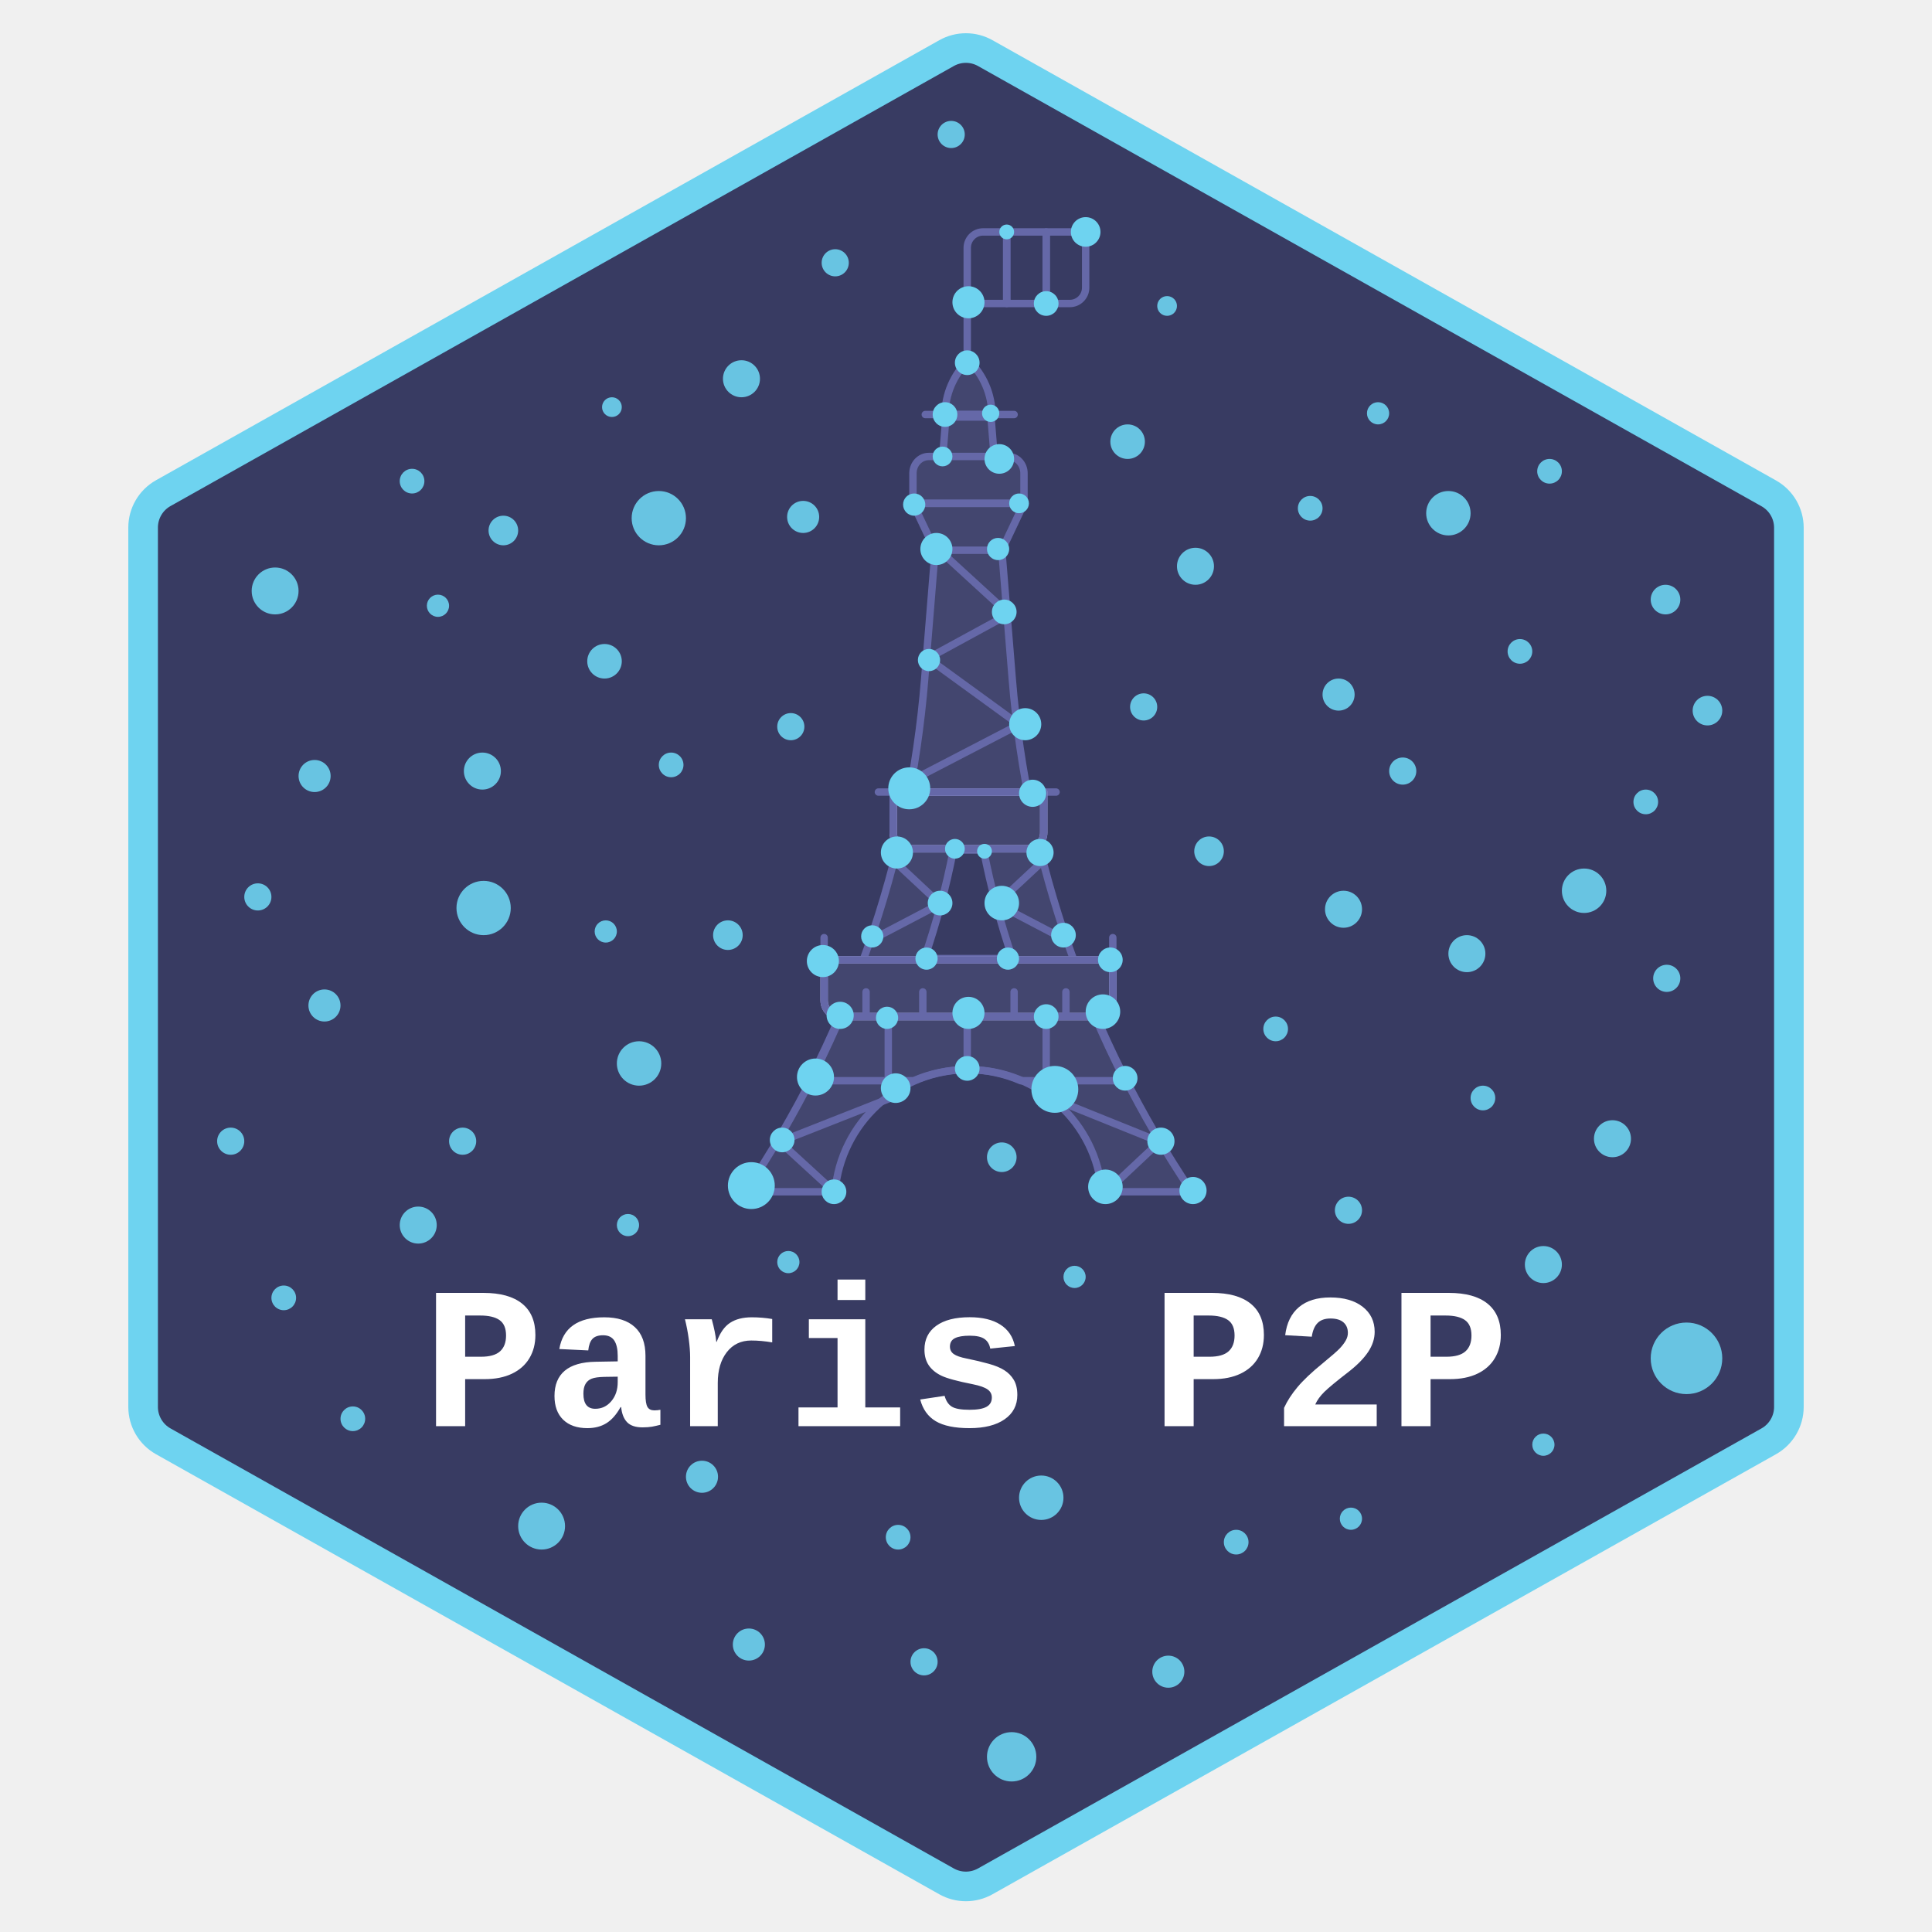
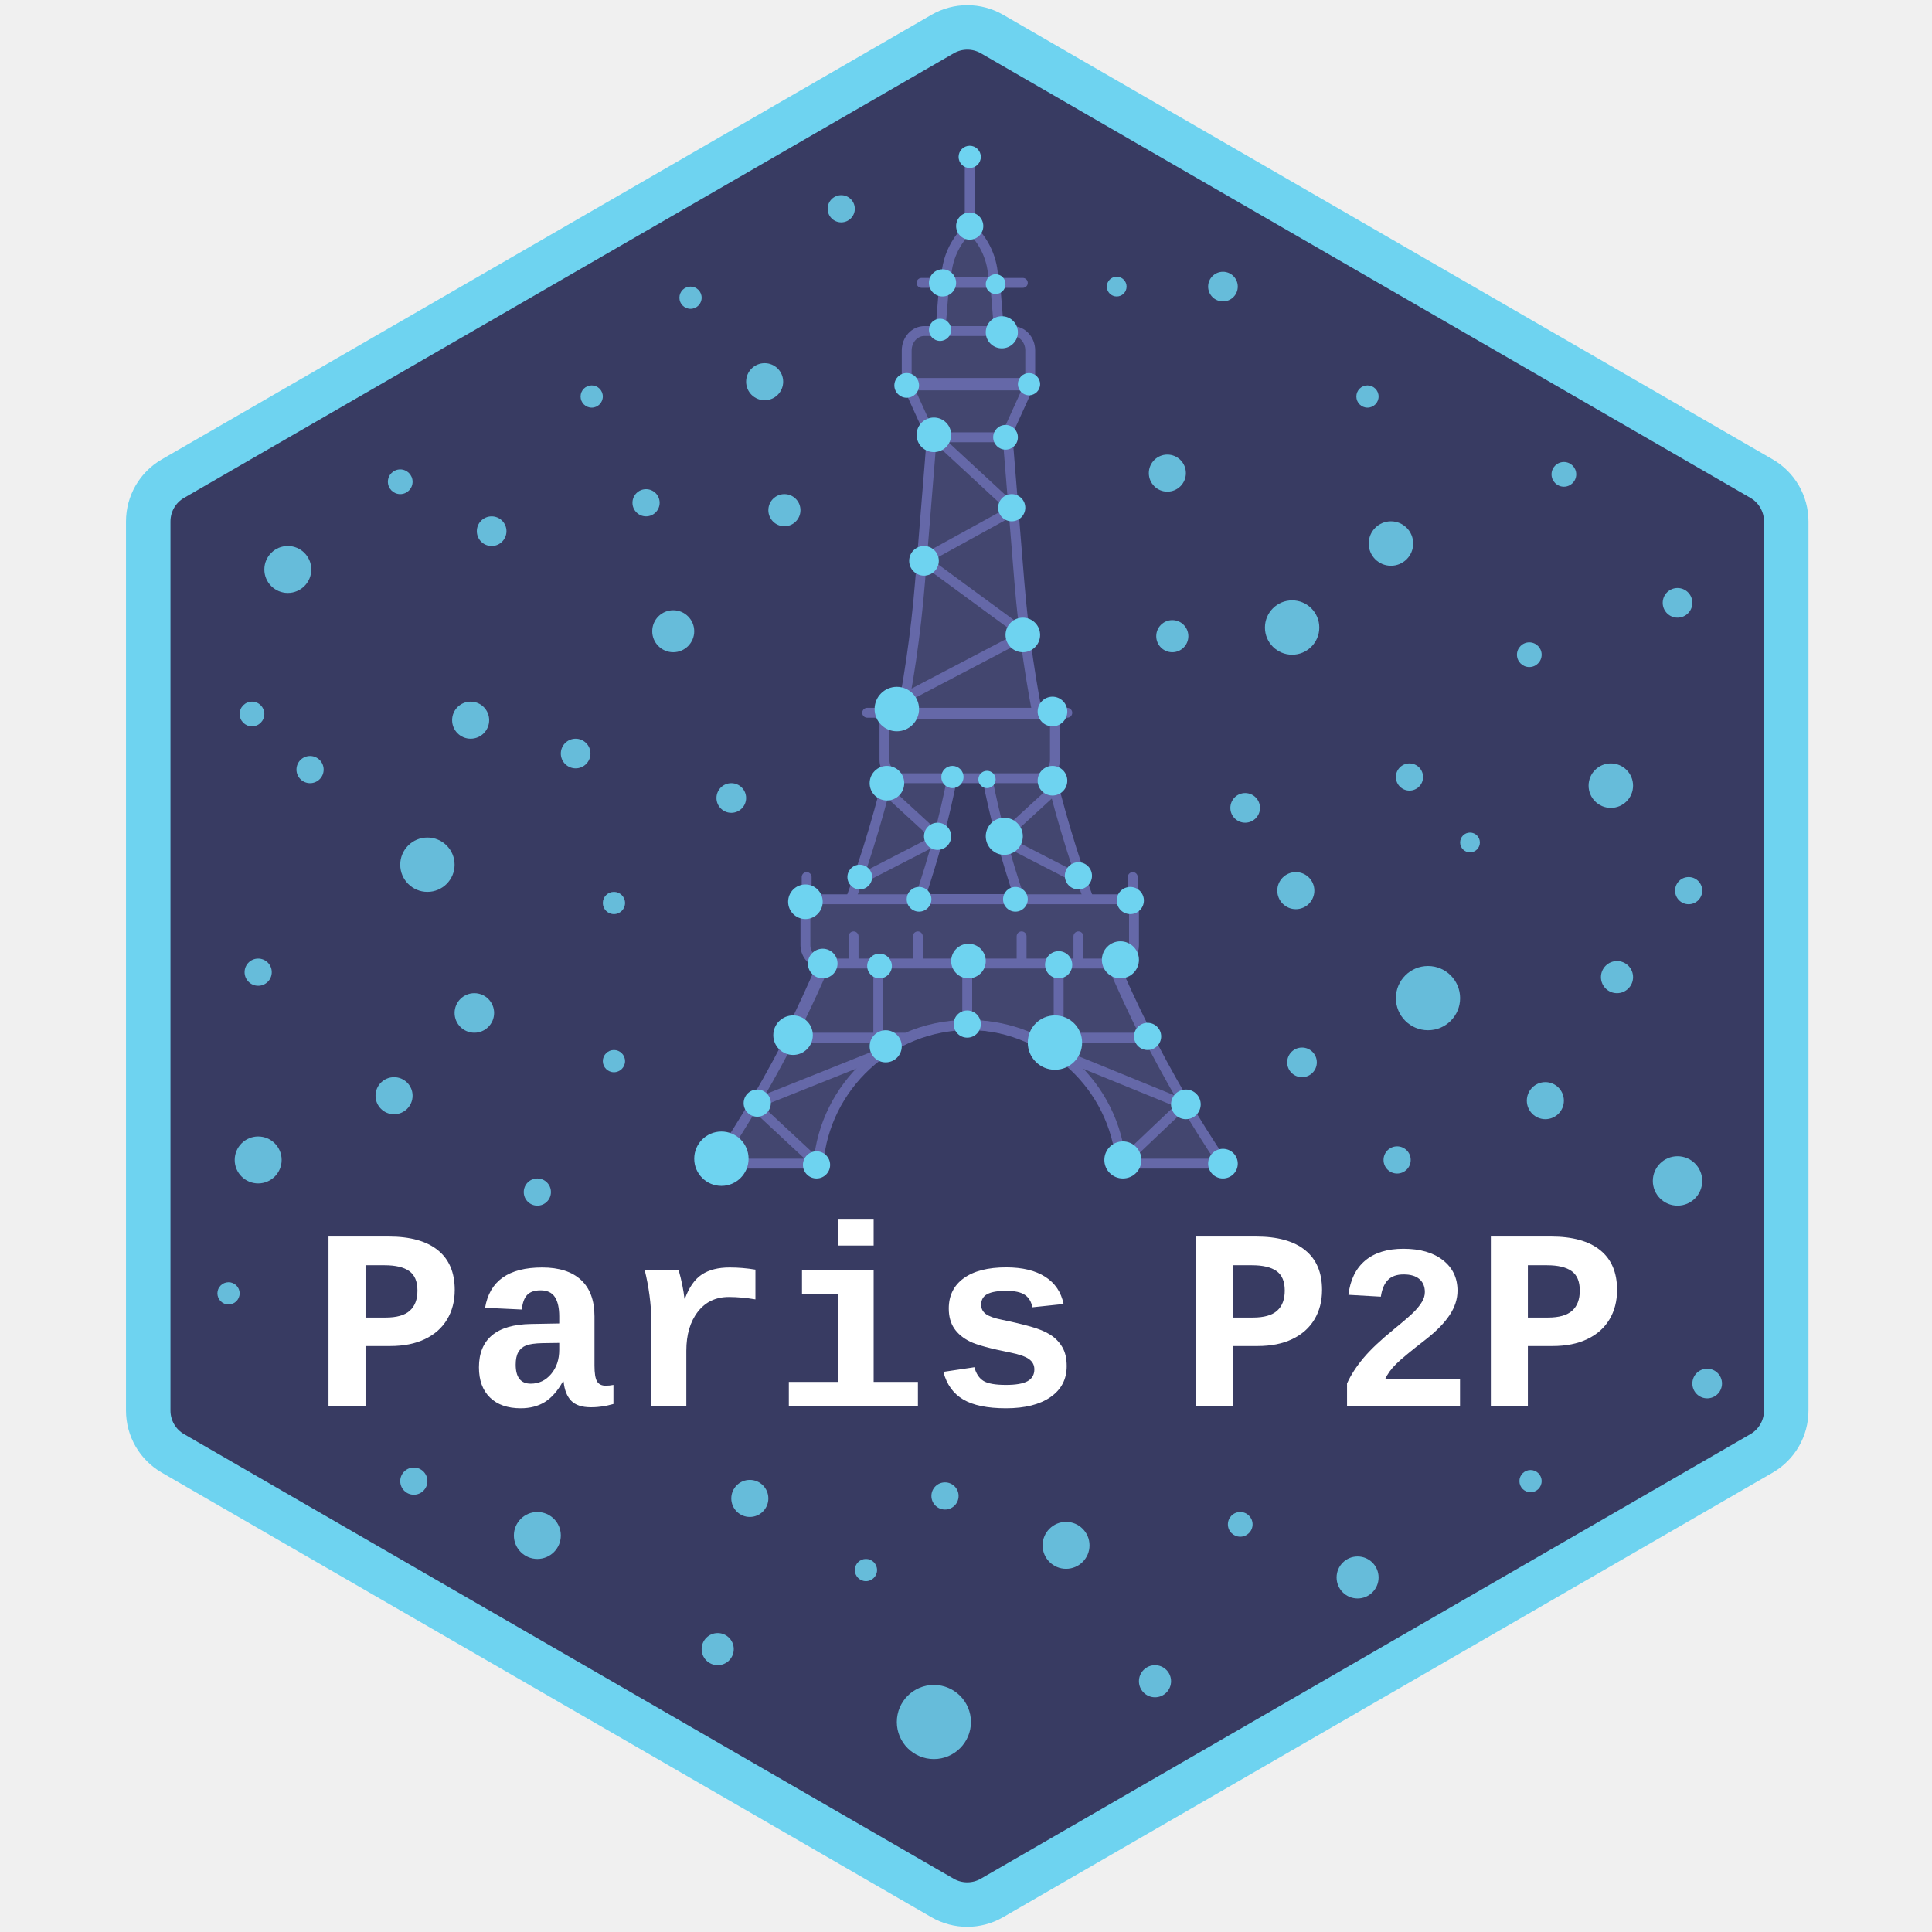
- <svg xmlns="http://www.w3.org/2000/svg" width="783" height="783" version="1.1" viewBox="0 0 783 783">
-   <g id="Page-1" fill="none" fill-rule="evenodd" stroke="none" stroke-width="1">
-     <g id="logo-4-turquoise" transform="translate(64, 25)">
-       <path id="Shape-Copy" fill="#383B62" fill-rule="nonzero" stroke="#6ED3F0" stroke-linejoin="round" stroke-width="12" d="M661,188.89 L661,545.186 C661,550.97 657.878,556.304 652.835,559.136 L335.296,737.481 C330.43,740.214 324.49,740.214 319.624,737.48 L2.163,559.136 C-2.879,556.303 -6,550.97 -6,545.187 L-6,188.813 C-6,183.03 -2.879,177.697 2.163,174.864 L319.623,-3.479 C324.49,-6.214 330.431,-6.213 335.297,-3.479 L652.838,174.941 C657.879,177.774 661,183.107 661,188.89 Z" />
-       <text id="Paris-P2P" fill="#FFF" font-family="CourierNewPS-BoldMT, Courier New" font-size="82" font-weight="bold">
-         <tspan x="107.264" y="553">Paris P</tspan>
-         <tspan x="451.72" y="553" font-size="78">2</tspan>
-         <tspan x="498.528" y="553">P</tspan>
+ <svg xmlns="http://www.w3.org/2000/svg" width="782px" height="782px" viewBox="0 0 782 782" version="1.1">
+   <g id="Page-1" stroke="none" stroke-width="1" fill="none" fill-rule="evenodd">
+     <g id="paris_p2p-new-good" transform="translate(60, 8)">
+       <path d="M321.535,5.779 L9.997,185.726 C3.811,189.299 -2.57438742e-14,195.9 0,203.044 L0,562.956 C8.7483378e-16,570.1 3.81,576.701 9.996,580.274 L321.496,760.221 C327.686,763.797 335.314,763.797 341.504,760.221 L653.004,580.274 C659.19,576.701 663,570.1 663,562.956 L663,203.043 C663,195.9 659.19,189.299 653.005,185.726 L341.543,5.78 C335.353,2.203 327.725,2.203 321.535,5.779 Z" id="hexagon" stroke="#6ED3F0" stroke-width="18" fill="#383B62" stroke-linejoin="round" />
+       <text id="Paris-P2P" font-family="CourierNewPS-BoldMT, Courier New" font-size="104" font-weight="bold" fill="#FFFFFF">
+         <tspan x="66.057" y="561">Paris</tspan>
+         <tspan x="378.107" y="561" font-size="65"> </tspan>
+         <tspan x="417.114" y="561">P</tspan>
+         <tspan x="479.524" y="561" font-size="95">2</tspan>
+         <tspan x="536.533" y="561">P</tspan>
      </text>
-       <g id="01--eiffel-tower" transform="translate(238, 69)">
-         <path id="fill-55" fill="#43466F" d="M81,75 L81,74.211 C81,65.879 84.413,57.888 90.5,52 C96.58,57.888 100,65.879 100,74.211 L100,75 L81,75 Z" />
-         <polygon id="fill-49" stroke="#4D4F7D" stroke-linecap="round" stroke-linejoin="round" stroke-width="3" points="68 110 77 129 104 129 113 110" />
-         <path id="Fill-9" fill="#43466F" d="M72.594,294.5 C77.539,279.753 81.482,264.723 84.378,249.5 L96.615,249.5 C99.511,264.723 103.454,279.753 108.4,294.5 L72.594,294.5 Z M108.244,181.171 L99.544,74 L81.45,74 L72.756,181.171 C66.724,255.491 41.682,327.035 0,389 L36.426,389 C38.734,361.286 62.038,339.5 90.5,339.5 C118.956,339.5 142.26,361.286 144.567,389 L181,389 C139.312,327.035 114.269,255.491 108.244,181.171 L108.244,181.171 Z" />
-         <path id="Stroke-31" stroke="#6568A8" stroke-linecap="round" stroke-linejoin="round" stroke-width="3" d="M72.594,294.5 C77.539,280.081 81.482,265.385 84.378,250.5 L96.615,250.5 C99.511,265.385 103.454,280.081 108.4,294.5 L72.594,294.5 Z M108.244,181.171 L99.544,74 L81.45,74 L72.756,181.171 C66.724,255.491 41.682,327.035 0,389 L36.426,389 C38.734,361.286 62.038,339.5 90.5,339.5 C118.956,339.5 142.26,361.286 144.567,389 L181,389 C139.312,327.035 114.269,255.491 108.244,181.171 Z" />
-         <path id="Stroke-35" stroke="#6568A8" stroke-linecap="round" stroke-linejoin="round" stroke-width="3" d="M154,344 C149.475,335.135 145.253,326.135 141.349,317 L38.651,317 C34.747,326.135 30.525,335.135 26,344 L68.285,344 C74.937,341.107 82.275,339.5 90,339.5 C97.725,339.5 105.069,341.107 111.715,344 L154,344 Z" />
-         <polygon id="fill-49" fill="#43466F" points="68 110 77 129 104 129 113 110" />
-         <path id="Stroke-37" stroke="#6568A8" stroke-linecap="round" stroke-linejoin="round" stroke-width="3" d="M54,227 L126,227" />
-         <path id="fill-41" fill="#43466F" stroke="#B3B7ED" stroke-linecap="round" stroke-linejoin="round" stroke-width="3" d="M114.646,250 L66.354,250 C62.847,250 60,247.056 60,243.429 L60,227 L121,227 L121,243.429 C121,247.056 118.153,250 114.646,250 Z" />
-         <path id="Stroke-41" stroke="#6568A8" stroke-linecap="round" stroke-linejoin="round" stroke-width="3" d="M114.646,250 L66.354,250 C62.847,250 60,247.056 60,243.429 L60,227 L121,227 L121,243.429 C121,247.056 118.153,250 114.646,250 Z" />
-         <path id="fill-45" fill="#43466F" d="M113,111 L68,111 L68,98.786 C68,95.04 70.88,92 74.429,92 L106.571,92 C110.12,92 113,95.04 113,98.786 L113,111 Z" />
-         <path id="Stroke-45" stroke="#6568A8" stroke-linecap="round" stroke-linejoin="round" stroke-width="3" d="M113,110 L68,110 L68,97.786 C68,94.04 70.88,91 74.429,91 L106.571,91 C110.12,91 113,94.04 113,97.786 L113,110 Z" />
-         <polygon id="Stroke-49" stroke="#6568A8" stroke-linecap="round" stroke-linejoin="round" stroke-width="3" points="68 110 77 129 104 129 113 110" />
-         <path id="Stroke-51" stroke="#6568A8" stroke-linecap="round" stroke-linejoin="round" stroke-width="3" d="M73,74 L109,74" />
-         <path id="Stroke-55" stroke="#6568A8" stroke-linecap="round" stroke-linejoin="round" stroke-width="3" d="M81,75 L81,74.211 C81,65.879 84.413,57.888 90.5,52 C96.58,57.888 100,65.879 100,74.211 L100,75 L81,75 Z" />
-         <path id="Stroke-57" stroke="#6568A8" stroke-linecap="round" stroke-linejoin="round" stroke-width="3" d="M90,52 L90,29" />
-         <path id="Stroke-59" stroke="#6568A8" stroke-linecap="round" stroke-linejoin="round" stroke-width="3" d="M32,295 L32,286" />
-         <path id="Stroke-61" stroke="#6568A8" stroke-linecap="round" stroke-linejoin="round" stroke-width="3" d="M149,295 L149,286" />
-         <path id="fill-65" fill="#43466F" stroke="#B3B7ED" stroke-linecap="round" stroke-linejoin="round" stroke-width="3" d="M149,295 L32,295 L32,311.429 C32,315.056 34.88,318 38.429,318 L142.571,318 C146.12,318 149,315.056 149,311.429 L149,295 Z" />
-         <path id="Stroke-65" stroke="#6568A8" stroke-linecap="round" stroke-linejoin="round" stroke-width="3" d="M149,295 L32,295 L32,311.429 C32,315.056 34.88,318 38.429,318 L142.571,318 C146.12,318 149,315.056 149,311.429 L149,295 Z" />
-         <path id="Stroke-67" stroke="#6568A8" stroke-linecap="round" stroke-linejoin="round" stroke-width="3" d="M49,317 L49,308" />
-         <path id="Stroke-69" stroke="#6568A8" stroke-linecap="round" stroke-linejoin="round" stroke-width="3" d="M72,317 L72,308" />
-         <path id="Stroke-71" stroke="#6568A8" stroke-linecap="round" stroke-linejoin="round" stroke-width="3" d="M109,317 L109,308" />
-         <path id="Stroke-73" stroke="#6568A8" stroke-linecap="round" stroke-linejoin="round" stroke-width="3" d="M130,317 L130,308" />
-         <polyline id="Stroke-75" stroke="#6568A8" stroke-linecap="round" stroke-linejoin="round" stroke-width="3" points="77.558 128 106.907 154.878 74.023 172.801 111 199.686 68 222" />
-         <path id="Stroke-77" stroke="#6568A8" stroke-linecap="round" stroke-linejoin="round" stroke-width="3" d="M90,317 L90,340" />
-         <path id="Stroke-79" stroke="#6568A8" stroke-linecap="round" stroke-linejoin="round" stroke-width="3" d="M58,317 L58,344" />
-         <path id="Stroke-81" stroke="#6568A8" stroke-linecap="round" stroke-linejoin="round" stroke-width="3" d="M122,317 L122,344" />
-         <polyline id="Stroke-83" stroke="#6568A8" stroke-linecap="round" stroke-linejoin="round" stroke-width="3" points="120.618 255 102 272.344 130 287" />
-         <polyline id="Stroke-85" stroke="#6568A8" stroke-linecap="round" stroke-linejoin="round" stroke-width="3" points="60.456 255 79 272.327 51 287" />
-         <polyline id="Stroke-87" stroke="#6568A8" stroke-linecap="round" stroke-linejoin="round" stroke-width="3" points="37.196 390 14 368.734 59 351" />
-         <polyline id="Stroke-89" stroke="#6568A8" stroke-linecap="round" stroke-linejoin="round" stroke-width="3" points="145.323 390 168 368.734 124 351" />
-         <path id="Stroke-93" stroke="#6568A8" stroke-linecap="round" stroke-linejoin="round" stroke-width="3" d="M106,29 L90,29 L90,6.444 C90,2.887 92.867,0 96.4,0 L106,0 L106,29 Z" />
-         <polygon id="Stroke-97" stroke="#6568A8" stroke-linecap="round" stroke-linejoin="round" stroke-width="3" points="106 29 122 29 122 0 106 0" />
-         <path id="Stroke-99" stroke="#6568A8" stroke-linecap="round" stroke-linejoin="round" stroke-width="3" d="M138,22.556 C138,26.119 135.133,29 131.6,29 L122,29 L122,0 L131.6,0 C135.133,0 138,2.887 138,6.444 L138,22.556 Z" />
+       <g id="lines-tower" transform="translate(230, 23)">
+         <path d="M91,85 L91,84.109 C91,74.689 94.952,65.656 102,59 C109.04,65.656 113,74.689 113,84.109 L113,85 L91,85 Z" id="fill-55" fill="#43466F" fill-rule="nonzero" />
+         <polygon id="fill-49" stroke="#4D4F7D" stroke-width="3" stroke-linecap="round" stroke-linejoin="round" points="77 124 87 146 117 146 127 124" />
+         <path d="M82.22,332.9 C87.821,316.187 92.287,299.153 95.567,281.9 L109.426,281.9 C112.706,299.153 117.172,316.187 122.773,332.9 L82.22,332.9 Z M122.597,204.46 L112.743,83 L92.25,83 L82.403,204.46 C75.572,288.69 47.209,369.773 0,440 L41.256,440 C43.87,408.591 70.264,383.9 102.5,383.9 C134.729,383.9 161.123,408.591 163.736,440 L205,440 C157.784,369.773 129.421,288.69 122.597,204.46 L122.597,204.46 Z" id="Fill-9" fill="#43466F" fill-rule="nonzero" />
+         <path d="M82.22,332.9 C87.821,316.558 92.287,299.903 95.567,283.033 L109.426,283.033 C112.706,299.903 117.172,316.558 122.773,332.9 L82.22,332.9 Z M122.597,204.46 L112.743,83 L92.25,83 L82.403,204.46 C75.572,288.69 47.209,369.773 0,440 L41.256,440 C43.87,408.591 70.264,383.9 102.5,383.9 C134.729,383.9 161.123,408.591 163.736,440 L205,440 C157.784,369.773 129.421,288.69 122.597,204.46 Z" id="Stroke-31" stroke="#6568A8" stroke-width="4" stroke-linecap="round" stroke-linejoin="round" />
+         <path d="M174,389 C168.874,378.822 164.092,368.488 159.668,358 L43.332,358 C38.908,368.488 34.126,378.822 29,389 L76.901,389 C84.437,385.679 92.749,383.833 101.5,383.833 C110.251,383.833 118.57,385.679 126.099,389 L174,389 Z" id="Stroke-35" stroke="#6568A8" stroke-width="4" stroke-linecap="round" stroke-linejoin="round" />
+         <polygon id="fill-49" fill="#43466F" fill-rule="nonzero" points="77 124 87 146 117 146 127 124" />
+         <path d="M61,257.5 L142,257.5" id="Stroke-37" stroke="#6568A8" stroke-width="4" stroke-linecap="round" stroke-linejoin="round" />
+         <path d="M129.812,284 L75.188,284 C71.22,284 68,280.672 68,276.571 L68,258 L137,258 L137,276.571 C137,280.672 133.78,284 129.812,284 Z" id="fill-41" fill="#43466F" fill-rule="nonzero" />
+         <path d="M129.812,284 L75.188,284 C71.22,284 68,280.672 68,276.571 L68,258 L137,258 L137,276.571 C137,280.672 133.78,284 129.812,284 Z" id="Stroke-41" stroke="#6568A8" stroke-width="4" stroke-linecap="round" stroke-linejoin="round" />
+         <path d="M127,126 L77,126 L77,111.857 C77,107.52 80.2,104 84.143,104 L119.857,104 C123.8,104 127,107.52 127,111.857 L127,126 Z" id="fill-45" fill="#43466F" fill-rule="nonzero" />
+         <path d="M127,125 L77,125 L77,110.857 C77,106.52 80.2,103 84.143,103 L119.857,103 C123.8,103 127,106.52 127,110.857 L127,125 Z" id="Stroke-45" stroke="#6568A8" stroke-width="4" stroke-linecap="round" stroke-linejoin="round" />
+         <polygon id="Stroke-49" stroke="#6568A8" stroke-width="4" stroke-linecap="round" stroke-linejoin="round" points="77 124 87 146 117 146 127 124" />
+         <path d="M83,83.5 L124,83.5" id="Stroke-51" stroke="#6568A8" stroke-width="4" stroke-linecap="round" stroke-linejoin="round" />
+         <path d="M93,83 L93,82.246 C93,74.275 96.413,66.632 102.5,61 C108.58,66.632 112,74.275 112,82.246 L112,83 L93,83 Z" id="Stroke-55" stroke="#6568A8" stroke-width="4" stroke-linecap="round" stroke-linejoin="round" />
+         <path d="M102.5,62 L102.5,36" id="Stroke-57" stroke="#6568A8" stroke-width="4" stroke-linecap="round" stroke-linejoin="round" />
+         <path d="M36.5,334 L36.5,324" id="Stroke-59" stroke="#6568A8" stroke-width="4" stroke-linecap="round" stroke-linejoin="round" />
+         <path d="M168.5,334 L168.5,324" id="Stroke-61" stroke="#6568A8" stroke-width="4" stroke-linecap="round" stroke-linejoin="round" />
+         <path d="M169,333 L36,333 L36,351.571 C36,355.672 39.274,359 43.308,359 L161.692,359 C165.726,359 169,355.672 169,351.571 L169,333 Z" id="fill-65" fill="#43466F" fill-rule="nonzero" />
+         <path d="M169,333 L36,333 L36,351.571 C36,355.672 39.274,359 43.308,359 L161.692,359 C165.726,359 169,355.672 169,351.571 L169,333 Z" id="Stroke-65" stroke="#6568A8" stroke-width="4" stroke-linecap="round" stroke-linejoin="round" />
+         <path d="M55.5,358 L55.5,348" id="Stroke-67" stroke="#6568A8" stroke-width="4" stroke-linecap="round" stroke-linejoin="round" />
+         <path d="M81.5,358 L81.5,348" id="Stroke-69" stroke="#6568A8" stroke-width="4" stroke-linecap="round" stroke-linejoin="round" />
+         <path d="M123.5,358 L123.5,348" id="Stroke-71" stroke="#6568A8" stroke-width="4" stroke-linecap="round" stroke-linejoin="round" />
+         <path d="M146.5,358 L146.5,348" id="Stroke-73" stroke="#6568A8" stroke-width="4" stroke-linecap="round" stroke-linejoin="round" />
+         <polyline id="Stroke-75" stroke="#6568A8" stroke-width="4" stroke-linecap="round" stroke-linejoin="round" points="87.669 145 120.431 175.309 83.723 195.521 125 225.837 77 251" />
+         <path d="M101.5,359 L101.5,384" id="Stroke-77" stroke="#6568A8" stroke-width="4" stroke-linecap="round" stroke-linejoin="round" />
+         <path d="M65.5,359 L65.5,389" id="Stroke-79" stroke="#6568A8" stroke-width="4" stroke-linecap="round" stroke-linejoin="round" />
+         <path d="M138.5,359 L138.5,389" id="Stroke-81" stroke="#6568A8" stroke-width="4" stroke-linecap="round" stroke-linejoin="round" />
+         <polyline id="Stroke-83" stroke="#6568A8" stroke-width="4" stroke-linecap="round" stroke-linejoin="round" points="136.278 289 115 308.512 147 325" />
+         <polyline id="Stroke-85" stroke="#6568A8" stroke-width="4" stroke-linecap="round" stroke-linejoin="round" points="68.807 289 90 308.493 58 325" />
+         <polyline id="Stroke-87" stroke="#6568A8" stroke-width="4" stroke-linecap="round" stroke-linejoin="round" points="40.773 440 15 416.007 65 396" />
+         <polyline id="Stroke-89" stroke="#6568A8" stroke-width="4" stroke-linecap="round" stroke-linejoin="round" points="163.746 440 189 416.007 140 396" />
      </g>
-       <g id="circles-tower" fill="#6ED3F0" transform="translate(231, 63)">
-         <circle id="Oval" cx="110" cy="98" r="6" />
-         <circle id="Oval" cx="109.5" cy="134.5" r="4.5" />
-         <circle id="Oval" cx="118" cy="116" r="4" />
-         <circle id="Oval" cx="112" cy="160" r="5" />
-         <circle id="Oval" cx="120.5" cy="205.5" r="6.5" />
-         <circle id="Oval" cx="106.5" cy="79.5" r="3.5" />
-         <circle id="Oval" cx="188.5" cy="394.5" r="5.5" />
-         <circle id="Oval" cx="152" cy="322" r="7" />
-         <circle id="Oval" cx="136" cy="291" r="5" />
-         <circle id="Oval" cx="113.5" cy="300.5" r="4.5" />
-         <circle id="Oval" cx="111" cy="278" r="7" />
-         <circle id="Oval" cx="126.5" cy="257.5" r="5.5" />
-         <circle id="Oval" cx="155" cy="301" r="5" />
-         <circle id="Oval" cx="132.5" cy="353.5" r="9.5" />
-         <circle id="Oval" cx="153" cy="393" r="7" />
-         <circle id="Oval" cx="161" cy="349" r="5" />
-         <circle id="Oval" cx="175.5" cy="374.5" r="5.5" />
-         <circle id="Oval" cx="129" cy="324" r="5" />
-         <circle id="Oval" cx="123.5" cy="233.5" r="5.5" />
-         <circle id="Oval" cx="87" cy="97" r="4" />
-         <circle id="Oval" cx="84.5" cy="134.5" r="6.5" />
-         <circle id="Oval" cx="75.5" cy="116.5" r="4.5" />
-         <circle id="Oval" cx="81.5" cy="179.5" r="4.5" />
-         <circle id="Oval" cx="88" cy="80" r="5" />
-         <circle id="Oval" cx="9.5" cy="392.5" r="9.5" />
-         <circle id="Oval" cx="45.5" cy="323.5" r="5.5" />
-         <circle id="Oval" cx="58.5" cy="291.5" r="4.5" />
-         <circle id="Oval" cx="86" cy="278" r="5" />
-         <circle id="Oval" cx="68.5" cy="257.5" r="6.5" />
-         <circle id="Oval" cx="92" cy="256" r="4" />
-         <circle id="Oval" cx="104" cy="257" r="3" />
-         <circle id="Oval" cx="80.5" cy="300.5" r="4.5" />
-         <circle id="Oval" cx="38.5" cy="301.5" r="6.5" />
-         <circle id="Oval" cx="68" cy="353" r="6" />
-         <circle id="Oval" cx="43" cy="395" r="5" />
-         <circle id="Oval" cx="35.5" cy="348.5" r="7.5" />
-         <circle id="Oval" cx="22" cy="374" r="5" />
-         <circle id="Oval" cx="64.5" cy="324.5" r="4.5" />
-         <circle id="Oval" cx="73.5" cy="231.5" r="8.5" />
-         <circle id="Oval" cx="97" cy="345" r="5" />
-         <circle id="Oval" cx="97.5" cy="322.5" r="6.5" />
-         <circle id="Oval" cx="97" cy="59" r="5" />
-         <circle id="Oval" cx="113" cy="6" r="3" />
-         <circle id="Oval" cx="145" cy="6" r="6" />
-         <circle id="Oval" cx="129" cy="35" r="5" />
-         <circle id="Oval" cx="97.5" cy="34.5" r="6.5" />
+       <g id="circles-tower" transform="translate(221, 51)" fill="#6ED3F0" fill-rule="nonzero">
+         <circle id="Oval" cx="124.5" cy="75.5" r="6.5" />
+         <circle id="Oval" cx="126" cy="118" r="5" />
+         <circle id="Oval" cx="135.5" cy="96.5" r="4.5" />
+         <circle id="Oval" cx="128.5" cy="146.5" r="5.5" />
+         <circle id="Oval" cx="133" cy="198" r="7" />
+         <circle id="Oval" cx="122" cy="56" r="4" />
+         <circle id="Oval" cx="214" cy="412" r="6" />
+         <circle id="Oval" cx="172.5" cy="329.5" r="7.5" />
+         <circle id="Oval" cx="155.5" cy="295.5" r="5.5" />
+         <circle id="Oval" cx="130" cy="305" r="5" />
+         <circle id="Oval" cx="125.5" cy="279.5" r="7.5" />
+         <circle id="Oval" cx="145" cy="257" r="6" />
+         <circle id="Oval" cx="176.5" cy="305.5" r="5.5" />
+         <circle id="Oval" cx="146" cy="363" r="11" />
+         <circle id="Oval" cx="173.5" cy="410.5" r="7.5" />
+         <circle id="Oval" cx="183.5" cy="360.5" r="5.5" />
+         <circle id="Oval" cx="199" cy="388" r="6" />
+         <circle id="Oval" cx="147.5" cy="331.5" r="5.5" />
+         <circle id="Oval" cx="145" cy="229" r="6" />
+         <circle id="Oval" cx="99.5" cy="74.5" r="4.5" />
+         <circle id="Oval" cx="97" cy="117" r="7" />
+         <circle id="Oval" cx="86" cy="97" r="5" />
+         <circle id="Oval" cx="93" cy="168" r="6" />
+         <circle id="Oval" cx="100.5" cy="55.5" r="5.5" />
+         <circle id="Oval" cx="11" cy="410" r="11" />
+         <circle id="Oval" cx="52" cy="331" r="6" />
+         <circle id="Oval" cx="67" cy="296" r="5" />
+         <circle id="Oval" cx="98.5" cy="279.5" r="5.5" />
+         <circle id="Oval" cx="78" cy="258" r="7" />
+         <circle id="Oval" cx="104.5" cy="255.5" r="4.5" />
+         <circle id="Oval" cx="118.5" cy="256.5" r="3.5" />
+         <circle id="Oval" cx="91" cy="305" r="5" />
+         <circle id="Oval" cx="45" cy="306" r="7" />
+         <circle id="Oval" cx="77.5" cy="364.5" r="6.5" />
+         <circle id="Oval" cx="49.5" cy="412.5" r="5.5" />
+         <circle id="Oval" cx="40" cy="360" r="8" />
+         <circle id="Oval" cx="25.5" cy="387.5" r="5.5" />
+         <circle id="Oval" cx="75" cy="332" r="5" />
+         <circle id="Oval" cx="82" cy="228" r="9" />
+         <circle id="Oval" cx="110.5" cy="355.5" r="5.5" />
+         <circle id="Oval" cx="111" cy="330" r="7" />
+         <circle id="Oval" cx="111.5" cy="32.5" r="5.5" />
+         <circle id="Oval" cx="111.5" cy="4.5" r="4.5" />
      </g>
-       <g id="circles-bg" fill="#6ED3F0" opacity=".9" transform="translate(24, 24)">
-         <circle id="Oval" cx="160" cy="116" r="4" />
-         <circle id="Oval" cx="116" cy="166" r="6" />
-         <circle id="Oval" cx="39.5" cy="265.5" r="6.5" />
-         <circle id="Oval" cx="231.5" cy="462.5" r="4.5" />
-         <circle id="Oval" cx="166.5" cy="447.5" r="4.5" />
-         <circle id="Oval" cx="79" cy="146" r="5" />
-         <circle id="Oval" cx="23.5" cy="190.5" r="9.5" />
-         <circle id="Oval" cx="276" cy="574" r="5" />
-         <circle id="Oval" cx="81.5" cy="447.5" r="7.5" />
-         <circle id="Oval" cx="99.5" cy="413.5" r="5.5" />
-         <circle id="Oval" cx="108" cy="319" r="11" />
-         <circle id="Oval" cx="171" cy="382" r="9" />
-         <circle id="Oval" cx="89.5" cy="196.5" r="4.5" />
-         <circle id="Oval" cx="196.5" cy="549.5" r="6.5" />
-         <circle id="Oval" cx="215.5" cy="617.5" r="6.5" />
-         <circle id="Oval" cx="286.5" cy="624.5" r="5.5" />
-         <circle id="Oval" cx="131.5" cy="569.5" r="9.5" />
-         <circle id="Oval" cx="43.5" cy="358.5" r="6.5" />
-         <circle id="Oval" cx="207" cy="330" r="6" />
-         <circle id="Oval" cx="184" cy="261" r="5" />
-         <circle id="Oval" cx="27" cy="477" r="5" />
+       <g id="circles-bg" opacity="0.847" transform="translate(28, 71)" fill="#6ED3F0" fill-rule="nonzero">
+         <circle id="Oval" cx="111" cy="136" r="6" />
+         <circle id="Oval" cx="173.5" cy="124.5" r="5.5" />
+         <circle id="Oval" cx="37.5" cy="232.5" r="5.5" />
+         <circle id="Oval" cx="191.5" cy="41.5" r="4.5" />
+         <circle id="Oval" cx="151.5" cy="81.5" r="4.5" />
+         <circle id="Oval" cx="160.5" cy="350.5" r="4.5" />
+         <circle id="Oval" cx="74" cy="116" r="5" />
+         <circle id="Oval" cx="28.5" cy="151.5" r="9.5" />
+         <circle id="Oval" cx="343.5" cy="546.5" r="9.5" />
+         <circle id="Oval" cx="215.5" cy="527.5" r="7.5" />
+         <circle id="Oval" cx="71.5" cy="364.5" r="7.5" />
+         <circle id="Oval" cx="129.5" cy="403.5" r="5.5" />
+         <circle id="Oval" cx="85" cy="271" r="11" />
+         <circle id="Oval" cx="202.5" cy="588.5" r="6.5" />
+         <circle id="Oval" cx="262.5" cy="556.5" r="4.5" />
+         <circle id="Oval" cx="294.5" cy="526.5" r="5.5" />
+         <circle id="Oval" cx="79.5" cy="520.5" r="5.5" />
+         <circle id="Oval" cx="4.5" cy="444.5" r="4.5" />
+         <circle id="Oval" cx="129.5" cy="542.5" r="9.5" />
+         <circle id="Oval" cx="208" cy="244" r="6" />
+         <circle id="Oval" cx="14" cy="210" r="5" />
        <circle id="Oval" cx="16.5" cy="314.5" r="5.5" />
-         <circle id="Oval" cx="55" cy="526" r="5" />
-         <circle id="Oval" cx="5.5" cy="413.5" r="5.5" />
-         <circle id="Oval" cx="157.5" cy="328.5" r="4.5" />
-         <circle id="Oval" cx="107.5" cy="263.5" r="7.5" />
-         <circle id="Oval" cx="157" cy="219" r="7" />
-         <circle id="Oval" cx="232.5" cy="245.5" r="5.5" />
-         <circle id="Oval" cx="237.5" cy="160.5" r="6.5" />
-         <circle id="Oval" cx="212.5" cy="104.5" r="7.5" />
-         <circle id="Oval" cx="250.5" cy="57.5" r="5.5" />
-         <circle id="Oval" cx="297.5" cy="5.5" r="5.5" />
-         <circle id="Oval" cx="179" cy="161" r="11" />
-       </g>
-       <g id="circles-bg" fill="#6ED3F0" opacity=".9" transform="translate(336, 95)">
-         <circle id="Oval" cx="73" cy="4" r="4" />
-         <circle id="Oval" cx="142.5" cy="161.5" r="6.5" />
-         <circle id="Oval" cx="158.5" cy="47.5" r="4.5" />
-         <circle id="Oval" cx="147.5" cy="495.5" r="4.5" />
-         <circle id="Oval" cx="225.5" cy="465.5" r="4.5" />
-         <circle id="Oval" cx="228" cy="71" r="5" />
-         <circle id="Oval" cx="84.5" cy="109.5" r="7.5" />
-         <circle id="Oval" cx="168.5" cy="192.5" r="5.5" />
-         <circle id="Oval" cx="194.5" cy="266.5" r="7.5" />
-         <circle id="Oval" cx="146.5" cy="370.5" r="5.5" />
-         <circle id="Oval" cx="242" cy="241" r="9" />
-         <circle id="Oval" cx="216" cy="144" r="5" />
-         <circle id="Oval" cx="225.5" cy="392.5" r="7.5" />
-         <circle id="Oval" cx="131" cy="86" r="5" />
-         <circle id="Oval" cx="275" cy="123" r="6" />
-         <circle id="Oval" cx="292" cy="168" r="6" />
-         <circle id="Oval" cx="267" cy="205" r="5" />
-         <circle id="Oval" cx="101" cy="505" r="5" />
-         <circle id="Oval" cx="90" cy="225" r="6" />
-         <circle id="Oval" cx="63.5" cy="166.5" r="5.5" />
-         <circle id="Oval" cx="201" cy="325" r="5" />
-         <circle id="Oval" cx="6" cy="349" r="6" />
-         <circle id="Oval" cx="35.5" cy="397.5" r="4.5" />
-         <circle id="Oval" cx="144.5" cy="248.5" r="7.5" />
-         <circle id="Oval" cx="117" cy="297" r="5" />
-         <circle id="Oval" cx="22" cy="487" r="9" />
-         <circle id="Oval" cx="73.5" cy="557.5" r="6.5" />
-         <circle id="Oval" cx="187" cy="88" r="9" />
-         <circle id="Oval" cx="57" cy="59" r="7" />
-         <circle id="Oval" cx="253.5" cy="341.5" r="7.5" />
-         <circle id="Oval" cx="275.5" cy="276.5" r="5.5" />
-         <circle id="Oval" cx="283.5" cy="430.5" r="14.5" />
-         <circle id="Oval" cx="10" cy="592" r="10" />
+         <circle id="Oval" cx="104" cy="331" r="8" />
+         <circle id="Oval" cx="16.5" cy="390.5" r="9.5" />
+         <circle id="Oval" cx="160.5" cy="286.5" r="4.5" />
+         <circle id="Oval" cx="145" cy="226" r="6" />
+         <circle id="Oval" cx="102.5" cy="212.5" r="7.5" />
+         <circle id="Oval" cx="184.5" cy="176.5" r="8.5" />
+         <circle id="Oval" cx="229.5" cy="127.5" r="6.5" />
+         <circle id="Oval" cx="221.5" cy="75.5" r="7.5" />
+         <circle id="Oval" cx="252.5" cy="5.5" r="5.5" />
+         <circle id="Oval" cx="407" cy="37" r="6" />
+         <circle id="Oval" cx="364" cy="37" r="4" />
+         <circle id="Oval" cx="386.5" cy="178.5" r="6.5" />
+         <circle id="Oval" cx="435" cy="175" r="11" />
+         <circle id="Oval" cx="465.5" cy="81.5" r="4.5" />
+         <circle id="Oval" cx="461.5" cy="559.5" r="8.5" />
+         <circle id="Oval" cx="531.5" cy="520.5" r="4.5" />
+         <circle id="Oval" cx="603" cy="481" r="6" />
+         <circle id="Oval" cx="545" cy="113" r="5" />
+         <circle id="Oval" cx="384.5" cy="112.5" r="7.5" />
+         <circle id="Oval" cx="482.5" cy="235.5" r="5.5" />
+         <circle id="Oval" cx="566.5" cy="316.5" r="6.5" />
+         <circle id="Oval" cx="477.5" cy="390.5" r="5.5" />
+         <circle id="Oval" cx="439" cy="351" r="6" />
+         <circle id="Oval" cx="564" cy="239" r="9" />
+         <circle id="Oval" cx="531" cy="186" r="5" />
+         <circle id="Oval" cx="537.5" cy="366.5" r="7.5" />
+         <circle id="Oval" cx="591" cy="165" r="6" />
+         <circle id="Oval" cx="414" cy="538" r="5" />
+         <circle id="Oval" cx="416" cy="248" r="6" />
+         <circle id="Oval" cx="507" cy="262" r="4" />
+         <circle id="Oval" cx="436.5" cy="281.5" r="7.5" />
+         <circle id="Oval" cx="490" cy="325" r="13" />
+         <circle id="Oval" cx="379.5" cy="601.5" r="6.5" />
+         <circle id="Oval" cx="475" cy="141" r="9" />
+         <circle id="Oval" cx="595.5" cy="281.5" r="5.5" />
+         <circle id="Oval" cx="591" cy="399" r="10" />
+         <circle id="Oval" cx="290" cy="618" r="15" />
      </g>
    </g>
  </g>
</svg>
